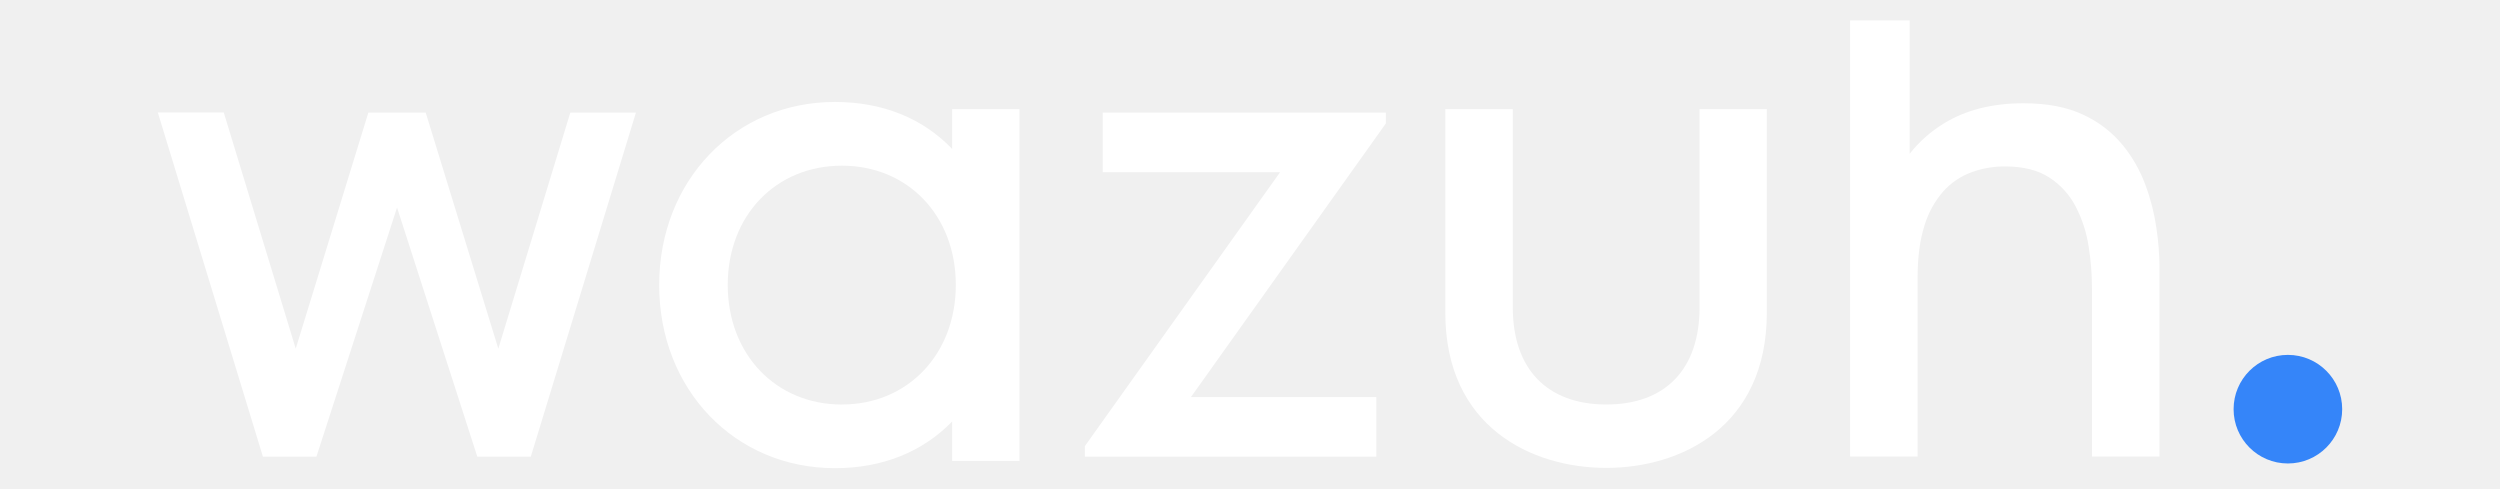
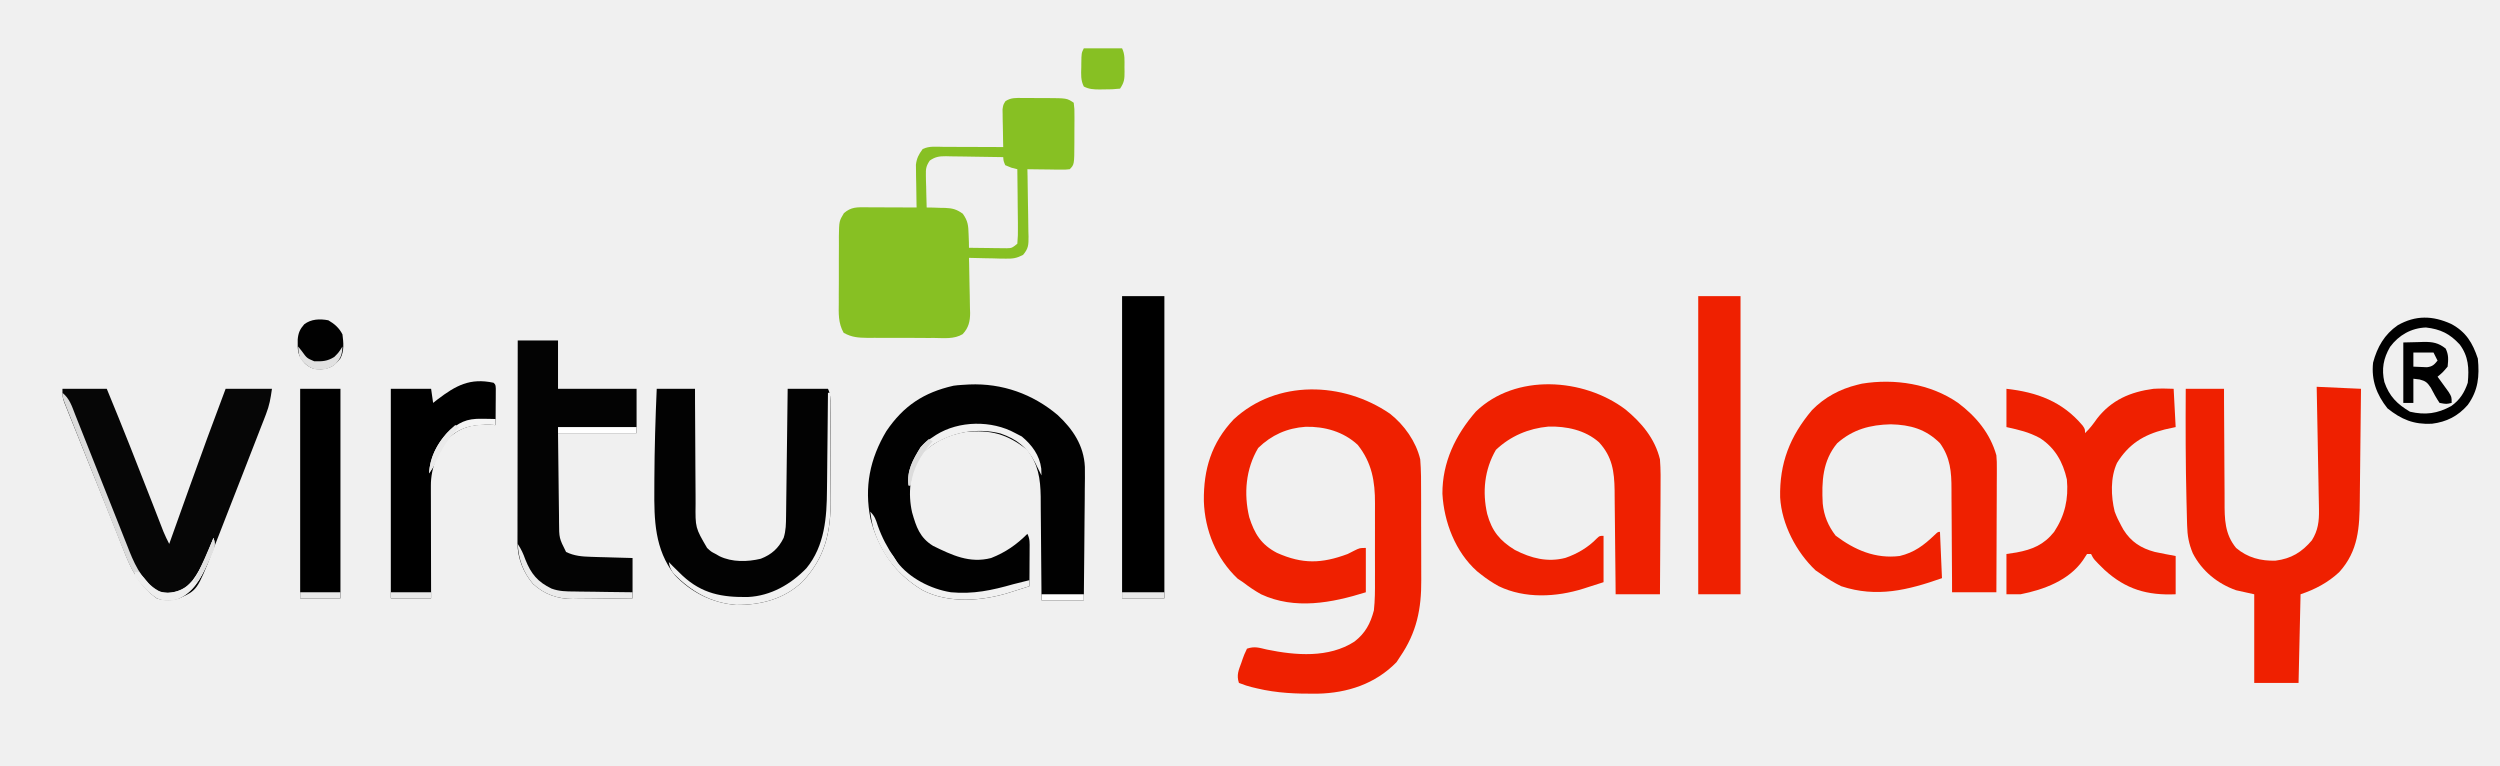
- <svg xmlns="http://www.w3.org/2000/svg" version="1.1" x="0px" y="0px" width="1024px" height="200px" viewBox="0 0 1024 200" fill="none">
-   <g>
-     <polygon points="204.11 142.81 174.37 46.12 150.88 46.12 121.13 142.81 91.65 46.06 64.64 46.06 107.69 187.04 129.61 187.04 162.63 85 195.5 187.04 217.42 187.04 260.48 46.12 233.6 46.12 204.11 142.81" fill="white" />
-     <polygon points="451.67 70.52 524.33 70.52 444.36 182.73 444.36 187.04 563.74 187.04 563.74 162.64 487.81 162.64 567.65 50.56 567.65 46.12 451.67 46.12 451.67 70.52" fill="white" />
-     <path d="M390,61c-12.09-12.61-28.57-19.24-48-19.24-41,0-72,32.22-72,75s30.95,75,72,75c19.35,0,35.84-6.6,48-19.12v16.16h27.58V44.7H390Zm-45.15,104.7c-27.1,0-46.77-20.6-46.77-49s19.67-48.84,46.77-48.84S391.5,88.4,391.5,116.7,371.89,165.68,344.88,165.68Z" fill="white" />
-     <path d="M696.14,125.88c0,25.29-13.92,39.8-38.18,39.8s-38.32-14.51-38.32-39.8V44.7H592v83.39c0,46.91,35.51,63.56,65.92,63.56s65.77-16.65,65.77-63.56V44.7H696.14Z" fill="white" />
-     <path d="M883.3,93.62A85.09,85.09,0,0,0,878.86,76a56.88,56.88,0,0,0-9.46-16.64A45.46,45.46,0,0,0,853.3,47q-9.93-4.71-24.54-4.7-19.05,0-32.48,8.22A53,53,0,0,0,782.19,63V8.35h-24.4V187h27.66V113.71q0-12.52,2.8-21.27A37.82,37.82,0,0,1,796,78.35a28.86,28.86,0,0,1,11.42-7.76,39.44,39.44,0,0,1,13.83-2.42c7.47,0,13.55,1.53,18.2,4.57a31.27,31.27,0,0,1,10.82,12,52.22,52.22,0,0,1,5.22,16.12,107.39,107.39,0,0,1,1.38,16.89V187h27.66V108.75A114.2,114.2,0,0,0,883.3,93.62Z" fill="white" />
-     <circle fill="#3585F9" cx="937.12" cy="167.6" r="22.24" />
-   </g>
+ <svg xmlns="http://www.w3.org/2000/svg" version="1.1" width="1241" height="380">
+   <path d="M0 0 C7.08 5.569 12.929 13.832 15.008 22.633 C15.466 28.209 15.455 33.771 15.441 39.363 C15.446 41.002 15.451 42.641 15.457 44.28 C15.466 47.709 15.464 51.137 15.454 54.566 C15.442 58.925 15.463 63.284 15.492 67.643 C15.51 71.028 15.51 74.413 15.504 77.797 C15.504 79.403 15.51 81.008 15.522 82.613 C15.618 96.891 13.246 108.615 5.008 120.633 C4.43 121.52 3.853 122.407 3.258 123.32 C-7.278 134.149 -21.194 138.668 -35.969 138.975 C-46.295 139.071 -56.044 138.746 -66.117 136.32 C-67.005 136.107 -67.892 135.895 -68.807 135.675 C-71.25 135.02 -71.25 135.02 -74.992 133.633 C-76.304 129.696 -75.105 127.234 -73.742 123.508 C-73.415 122.539 -73.415 122.539 -73.082 121.551 C-72.414 119.688 -72.414 119.688 -70.992 116.633 C-67.127 115.344 -65.083 116.158 -61.117 117.07 C-46.816 120.016 -30.409 121.335 -17.703 113.16 C-12.248 108.964 -9.738 104.217 -7.992 97.633 C-7.44 92.612 -7.427 87.615 -7.461 82.57 C-7.458 81.129 -7.454 79.687 -7.449 78.246 C-7.443 75.24 -7.452 72.235 -7.471 69.229 C-7.493 65.403 -7.48 61.578 -7.456 57.752 C-7.442 54.78 -7.447 51.808 -7.457 48.836 C-7.46 47.427 -7.456 46.017 -7.447 44.607 C-7.389 33.555 -9.004 24.284 -16.023 15.457 C-23.111 8.89 -32.38 6.29 -41.863 6.488 C-51.048 7.112 -58.794 10.542 -65.43 17.008 C-71.609 27.389 -72.661 39.713 -69.867 51.383 C-67.232 59.649 -63.944 64.984 -56.117 69.07 C-43.394 74.741 -33.977 74.45 -20.992 69.633 C-19.933 69.093 -18.873 68.553 -17.781 67.996 C-14.992 66.633 -14.992 66.633 -11.992 66.633 C-11.992 73.893 -11.992 81.153 -11.992 88.633 C-28.859 93.914 -47.219 97.445 -63.992 89.633 C-67.186 87.845 -70.092 85.86 -72.992 83.633 C-73.858 83.055 -74.725 82.478 -75.617 81.883 C-86.283 71.778 -91.93 57.863 -92.399 43.382 C-92.583 27.602 -88.658 14.527 -77.617 2.82 C-56.164 -17.108 -23.291 -15.984 0 0 Z " fill="#EF2000" transform="translate(689.9922,205.3672)" />
+   <path d="M0 0 C16.377 -0.67 31.412 4.71 43.824 15.152 C51.423 22.208 56.853 30.314 57.352 40.923 C57.423 44.61 57.376 48.29 57.312 51.977 C57.303 53.575 57.296 55.174 57.291 56.772 C57.272 60.943 57.223 65.113 57.168 69.284 C57.116 73.555 57.093 77.825 57.068 82.096 C57.015 90.448 56.927 98.8 56.824 107.152 C49.894 107.152 42.964 107.152 35.824 107.152 C35.815 105.327 35.806 103.501 35.796 101.62 C35.76 95.553 35.706 89.486 35.64 83.419 C35.601 79.745 35.569 76.071 35.553 72.396 C35.538 68.842 35.503 65.29 35.456 61.736 C35.434 59.737 35.432 57.738 35.43 55.738 C35.289 46.872 34.23 39.41 28.574 32.34 C18.834 24.592 10.494 22.34 -2 23.617 C-10.543 25.057 -18.948 28.918 -24.488 35.777 C-29.608 43.909 -30.502 54.292 -28.418 63.5 C-26.356 70.701 -24.649 75.994 -18.039 80.102 C-8.556 84.744 0.127 88.934 10.824 86.152 C17.94 83.36 23.442 79.534 28.824 74.152 C30.129 76.762 29.937 78.679 29.922 81.598 C29.917 83.212 29.917 83.212 29.912 84.859 C29.9 86.551 29.9 86.551 29.887 88.277 C29.882 89.413 29.878 90.549 29.873 91.719 C29.861 94.53 29.845 97.341 29.824 100.152 C27.263 100.968 24.7 101.78 22.137 102.59 C21.415 102.82 20.694 103.05 19.951 103.287 C6.429 107.548 -10.249 108.861 -23.176 102.152 C-36.734 94.122 -45.121 81.938 -49.051 66.715 C-52.211 50.952 -49.394 36.893 -41.176 23.152 C-32.679 10.623 -22.672 3.988 -7.852 0.625 C-5.245 0.239 -2.627 0.184 0 0 Z " fill="#010101" transform="translate(481.1758,190.8477)" />
+   <path d="M0 0 C1.285 0.001 2.57 0.001 3.895 0.002 C4.563 0.01 5.232 0.019 5.92 0.027 C7.962 0.051 10.002 0.048 12.043 0.041 C22.068 0.096 22.068 0.096 25.469 2.363 C25.841 5.404 25.841 5.404 25.832 9.27 C25.833 10.29 25.833 10.29 25.834 11.332 C25.831 12.771 25.821 14.21 25.805 15.649 C25.781 17.855 25.784 20.06 25.791 22.266 C25.748 33.084 25.748 33.084 23.469 35.363 C21.314 35.59 21.314 35.59 18.68 35.559 C17.739 35.552 16.798 35.546 15.828 35.539 C14.351 35.514 14.351 35.514 12.844 35.488 C11.851 35.479 10.859 35.47 9.836 35.461 C7.38 35.437 4.924 35.404 2.469 35.363 C2.495 36.554 2.521 37.745 2.548 38.972 C2.639 43.392 2.696 47.812 2.743 52.233 C2.769 54.146 2.803 56.059 2.846 57.972 C2.907 60.722 2.935 63.472 2.957 66.223 C2.983 67.077 3.009 67.931 3.035 68.811 C3.037 72.909 3.027 74.709 0.297 77.91 C-2.866 79.535 -4.735 79.83 -8.27 79.754 C-9.87 79.735 -9.87 79.735 -11.502 79.715 C-13.156 79.665 -13.156 79.665 -14.844 79.613 C-15.966 79.595 -17.088 79.577 -18.244 79.559 C-21.007 79.512 -23.769 79.446 -26.531 79.363 C-26.505 80.332 -26.479 81.3 -26.452 82.297 C-26.361 85.909 -26.304 89.52 -26.257 93.133 C-26.232 94.693 -26.197 96.252 -26.154 97.812 C-26.093 100.061 -26.065 102.309 -26.043 104.559 C-26.017 105.249 -25.991 105.94 -25.965 106.652 C-25.962 110.861 -26.715 114.142 -29.688 117.251 C-33.864 119.771 -38.932 119.188 -43.656 119.125 C-44.836 119.128 -46.016 119.132 -47.231 119.135 C-49.722 119.135 -52.214 119.12 -54.705 119.091 C-58.518 119.051 -62.328 119.07 -66.141 119.096 C-68.563 119.088 -70.984 119.077 -73.406 119.062 C-74.546 119.069 -75.686 119.076 -76.86 119.084 C-81.504 119.001 -84.656 118.853 -88.75 116.564 C-91.497 111.629 -91.226 107.016 -91.16 101.457 C-91.163 100.3 -91.165 99.142 -91.167 97.95 C-91.166 95.505 -91.153 93.061 -91.128 90.617 C-91.094 86.877 -91.108 83.139 -91.127 79.398 C-91.12 77.022 -91.11 74.646 -91.098 72.27 C-91.103 71.152 -91.108 70.034 -91.113 68.882 C-90.995 61.136 -90.995 61.136 -88.621 57.182 C-84.956 53.992 -81.991 54.231 -77.336 54.266 C-76.628 54.267 -75.921 54.268 -75.192 54.27 C-72.93 54.276 -70.668 54.288 -68.406 54.301 C-66.874 54.306 -65.341 54.31 -63.809 54.314 C-60.049 54.325 -56.29 54.343 -52.531 54.363 C-52.547 53.662 -52.563 52.962 -52.579 52.24 C-52.641 49.052 -52.68 45.864 -52.719 42.676 C-52.744 41.573 -52.769 40.47 -52.795 39.334 C-52.805 38.267 -52.814 37.201 -52.824 36.102 C-52.84 35.122 -52.856 34.143 -52.872 33.134 C-52.47 29.867 -51.459 28.008 -49.531 25.363 C-46.252 23.724 -42.625 24.243 -39.023 24.266 C-37.763 24.268 -37.763 24.268 -36.476 24.27 C-33.786 24.276 -31.096 24.288 -28.406 24.301 C-26.585 24.306 -24.763 24.31 -22.941 24.314 C-18.471 24.325 -14.001 24.343 -9.531 24.363 C-9.547 23.743 -9.563 23.122 -9.579 22.483 C-9.641 19.672 -9.68 16.862 -9.719 14.051 C-9.744 13.074 -9.769 12.098 -9.795 11.092 C-9.805 10.154 -9.814 9.216 -9.824 8.25 C-9.84 7.386 -9.856 6.522 -9.872 5.632 C-9.531 3.363 -9.531 3.363 -8.421 1.581 C-5.613 -0.228 -3.317 -0.008 0 0 Z M-45.996 31.076 C-47.803 33.769 -48 35.132 -47.922 38.348 C-47.909 39.282 -47.896 40.217 -47.883 41.18 C-47.849 42.148 -47.816 43.116 -47.781 44.113 C-47.763 45.097 -47.745 46.08 -47.727 47.094 C-47.679 49.518 -47.614 51.94 -47.531 54.363 C-46.506 54.377 -45.482 54.392 -44.426 54.406 C-43.065 54.453 -41.704 54.501 -40.344 54.551 C-39.67 54.557 -38.997 54.562 -38.303 54.568 C-34.608 54.731 -32.621 55.299 -29.594 57.457 C-27.047 61.045 -26.841 63.309 -26.719 67.676 C-26.671 68.93 -26.623 70.184 -26.574 71.477 C-26.56 72.429 -26.546 73.382 -26.531 74.363 C-23.094 74.421 -19.657 74.457 -16.219 74.488 C-15.242 74.505 -14.266 74.522 -13.26 74.539 C-12.322 74.546 -11.384 74.552 -10.418 74.559 C-9.122 74.574 -9.122 74.574 -7.8 74.59 C-5.249 74.514 -5.249 74.514 -2.531 72.363 C-2.265 69.526 -2.183 66.909 -2.238 64.074 C-2.245 62.847 -2.245 62.847 -2.251 61.594 C-2.268 58.975 -2.306 56.357 -2.344 53.738 C-2.359 51.965 -2.372 50.191 -2.385 48.418 C-2.418 44.066 -2.47 39.715 -2.531 35.363 C-3.501 35.116 -4.47 34.868 -5.469 34.613 C-6.985 33.995 -6.985 33.995 -8.531 33.363 C-9.406 31.238 -9.406 31.238 -9.531 29.363 C-14.3 29.264 -19.068 29.192 -23.838 29.144 C-25.46 29.123 -27.082 29.096 -28.703 29.062 C-31.037 29.013 -33.369 28.99 -35.703 28.973 C-36.426 28.952 -37.149 28.931 -37.894 28.91 C-41.255 28.909 -43.207 29.138 -45.996 31.076 Z " fill="#87C023" transform="translate(507.5312,48.63672)" />
+   <path d="M0 0 C8.969 6.773 15.89 15.059 19 26 C19.241 29.303 19.241 29.303 19.227 32.923 C19.227 33.587 19.228 34.252 19.228 34.936 C19.227 37.111 19.211 39.286 19.195 41.461 C19.192 42.977 19.189 44.493 19.187 46.009 C19.179 49.984 19.16 53.959 19.137 57.934 C19.117 61.996 19.108 66.059 19.098 70.121 C19.076 78.081 19.041 86.04 19 94 C11.74 94 4.48 94 -3 94 C-3.004 92.114 -3.008 90.227 -3.012 88.284 C-3.032 82.017 -3.074 75.751 -3.132 69.484 C-3.166 65.689 -3.191 61.894 -3.196 58.098 C-3.2 54.428 -3.229 50.758 -3.273 47.088 C-3.286 45.696 -3.291 44.303 -3.286 42.91 C-3.264 34.28 -3.846 27.171 -9 20 C-16.05 12.992 -23.672 10.861 -33.438 10.625 C-43.677 10.871 -52.172 13.131 -60 20 C-67.291 28.75 -67.778 39.062 -67.2 49.945 C-66.608 56.033 -64.484 61.05 -60.812 65.875 C-51.33 73.039 -41.031 77.481 -29 76 C-21.81 74.286 -16.984 70.684 -11.715 65.609 C-10 64 -10 64 -9 64 C-8.505 75.385 -8.505 75.385 -8 87 C-24.897 92.945 -40.411 96.798 -58 91 C-61.554 89.276 -64.774 87.274 -68 85 C-68.907 84.381 -69.815 83.763 -70.75 83.125 C-80.342 74.066 -87.556 60.22 -88.336 46.957 C-88.704 29.919 -83.497 16.601 -72.523 3.586 C-66.286 -2.806 -58.64 -6.881 -50 -9 C-48.892 -9.273 -48.892 -9.273 -47.762 -9.551 C-31.444 -12.205 -13.706 -9.505 0 0 Z " fill="#EF2000" transform="translate(972,200)" />
+   <path d="M0 0 C8.081 6.627 14.681 14.434 17.215 24.816 C17.625 29.964 17.565 35.095 17.508 40.254 C17.502 41.745 17.498 43.235 17.495 44.726 C17.484 48.626 17.454 52.525 17.421 56.424 C17.39 60.413 17.376 64.402 17.361 68.391 C17.329 76.199 17.277 84.008 17.215 91.816 C9.955 91.816 2.695 91.816 -4.785 91.816 C-4.8 89.98 -4.814 88.144 -4.829 86.252 C-4.881 80.161 -4.946 74.07 -5.021 67.98 C-5.065 64.289 -5.105 60.599 -5.132 56.909 C-5.158 53.343 -5.198 49.777 -5.248 46.211 C-5.273 44.199 -5.283 42.187 -5.293 40.176 C-5.443 30.758 -6.482 23.476 -13.055 16.352 C-19.897 10.282 -29.229 8.338 -38.148 8.57 C-48.04 9.494 -56.988 13.265 -64.223 20.129 C-69.921 29.929 -71.022 41.02 -68.535 51.941 C-66.216 60.45 -62.225 65.263 -54.785 69.816 C-46.759 73.947 -38.611 76.062 -29.723 73.754 C-23.905 71.763 -18.445 68.572 -14.156 64.129 C-12.785 62.816 -12.785 62.816 -10.785 62.816 C-10.785 70.406 -10.785 77.996 -10.785 85.816 C-13.301 86.621 -15.818 87.425 -18.41 88.254 C-19.191 88.506 -19.972 88.758 -20.776 89.017 C-34.23 93.268 -49.853 94.069 -62.785 87.816 C-66.013 86.055 -68.91 84.106 -71.785 81.816 C-72.388 81.338 -72.992 80.86 -73.613 80.367 C-84.319 70.795 -89.982 55.996 -90.77 41.938 C-90.848 26.35 -84.294 12.729 -74.141 1.09 C-54.467 -17.899 -20.794 -15.604 0 0 Z " fill="#EF2000" transform="translate(806.7852,203.1836)" />
+   <path d="M0 0 C10.89 0.495 10.89 0.495 22 1 C21.914 9.824 21.82 18.648 21.712 27.471 C21.663 31.569 21.616 35.667 21.578 39.766 C21.541 43.727 21.495 47.689 21.442 51.651 C21.424 53.155 21.408 54.66 21.397 56.164 C21.287 69.824 20.743 81.46 11.18 92.008 C5.656 97.174 -0.848 100.616 -8 103 C-8.33 117.52 -8.66 132.04 -9 147 C-16.26 147 -23.52 147 -31 147 C-31 132.48 -31 117.96 -31 103 C-33.97 102.34 -36.94 101.68 -40 101 C-49.243 97.731 -57 91.414 -61.5 82.625 C-63.511 77.764 -64.192 73.89 -64.316 68.695 C-64.337 67.956 -64.358 67.216 -64.38 66.454 C-64.446 64.011 -64.505 61.568 -64.562 59.125 C-64.584 58.292 -64.605 57.46 -64.627 56.602 C-65.094 38.068 -65.096 19.539 -65 1 C-58.73 1 -52.46 1 -46 1 C-45.996 3.073 -45.992 5.147 -45.988 7.283 C-45.97 14.16 -45.926 21.037 -45.868 27.914 C-45.834 32.081 -45.809 36.247 -45.804 40.414 C-45.8 44.441 -45.772 48.467 -45.727 52.493 C-45.714 54.024 -45.709 55.554 -45.714 57.085 C-45.733 65.613 -45.666 73.126 -40 80 C-34.31 84.824 -27.761 86.531 -20.395 86.305 C-12.642 85.318 -7.356 82.11 -2.375 76.195 C0.681 71.316 1.241 66.749 1.135 61.077 C1.126 60.413 1.116 59.748 1.107 59.064 C1.073 56.889 1.025 54.714 0.977 52.539 C0.95 51.023 0.925 49.507 0.901 47.991 C0.834 44.016 0.755 40.041 0.674 36.066 C0.593 32.004 0.523 27.941 0.453 23.879 C0.314 15.919 0.16 7.96 0 0 Z " fill="#EF2000" transform="translate(1150,192)" />
+   <path d="M0 0 C6.27 0 12.54 0 19 0 C19.004 2.109 19.008 4.218 19.012 6.391 C19.03 13.38 19.074 20.368 19.132 27.357 C19.166 31.592 19.191 35.827 19.196 40.062 C19.2 44.154 19.228 48.245 19.273 52.336 C19.286 53.892 19.291 55.449 19.286 57.005 C19.145 68.954 19.145 68.954 25 79 C27.009 80.861 27.009 80.861 29.125 81.938 C29.788 82.318 30.45 82.698 31.133 83.09 C37.371 86.131 45.022 85.963 51.68 84.352 C57.053 82.235 60.444 79.203 63 74 C64.166 70.382 64.158 66.904 64.205 63.12 C64.215 62.437 64.225 61.753 64.235 61.049 C64.267 58.799 64.292 56.548 64.316 54.297 C64.337 52.733 64.358 51.169 64.379 49.606 C64.434 45.496 64.484 41.386 64.532 37.276 C64.583 33.08 64.638 28.884 64.693 24.688 C64.801 16.458 64.902 8.229 65 0 C71.6 0 78.2 0 85 0 C86.38 2.761 86.142 5.005 86.161 8.095 C86.171 9.378 86.18 10.66 86.19 11.982 C86.195 13.391 86.199 14.801 86.203 16.211 C86.209 17.659 86.215 19.107 86.22 20.555 C86.231 23.6 86.237 26.645 86.24 29.69 C86.246 33.561 86.27 37.431 86.298 41.302 C86.317 44.3 86.322 47.298 86.324 50.295 C86.327 51.72 86.334 53.145 86.348 54.569 C86.489 70.979 83.7 83.652 72.359 95.734 C63.346 104.39 51.592 107.402 39.328 107.281 C27.328 106.267 17.148 101.033 8.891 92.434 C-1.046 79.644 -1.311 65.121 -1.188 49.75 C-1.181 48.016 -1.174 46.282 -1.168 44.549 C-1.093 29.686 -0.653 14.848 0 0 Z " fill="#020202" transform="translate(326,193)" />
+   <path d="M0 0 C7.26 0 14.52 0 22 0 C29.907 19.124 37.484 38.369 44.98 57.657 C45.363 58.64 45.746 59.623 46.14 60.637 C46.865 62.498 47.589 64.36 48.31 66.223 C48.635 67.058 48.96 67.892 49.295 68.752 C49.577 69.479 49.859 70.205 50.15 70.954 C51.01 73.023 51.974 75.009 53 77 C53.218 76.389 53.436 75.779 53.661 75.149 C55.979 68.657 58.301 62.165 60.623 55.674 C61.484 53.268 62.344 50.861 63.203 48.455 C68.991 32.246 74.919 16.101 81 0 C88.59 0 96.18 0 104 0 C103.291 4.961 102.757 8.18 101.026 12.63 C100.618 13.69 100.209 14.75 99.789 15.842 C99.344 16.975 98.9 18.107 98.441 19.273 C97.978 20.469 97.515 21.665 97.038 22.898 C95.804 26.083 94.561 29.265 93.316 32.446 C92.088 35.59 90.87 38.736 89.65 41.883 C87.255 48.059 84.838 54.228 82.414 60.393 C81.019 63.951 79.638 67.513 78.257 71.075 C77.39 73.293 76.521 75.51 75.652 77.727 C75.27 78.721 74.888 79.715 74.495 80.739 C66.903 99.97 66.903 99.97 58 104 C54.132 105.194 50.934 105.272 47 104.125 C38.176 97.875 34.097 89.791 30.297 79.91 C29.791 78.636 29.283 77.362 28.773 76.09 C27.707 73.42 26.651 70.747 25.603 68.071 C24.03 64.062 22.416 60.07 20.791 56.082 C18.388 50.18 16.001 44.273 13.628 38.36 C12.288 35.019 10.945 31.68 9.595 28.344 C8.252 25.025 6.916 21.704 5.585 18.381 C4.845 16.538 4.098 14.698 3.351 12.857 C2.689 11.196 2.689 11.196 2.013 9.502 C1.623 8.532 1.232 7.563 0.83 6.564 C0 4 0 4 0 0 Z " fill="#060606" transform="translate(31,193)" />
+   <path d="M0 0 C15.233 1.693 27.795 6.308 37.855 18.301 C39 20 39 20 39 22 C41.367 19.774 43.142 17.407 45 14.75 C52.181 5.525 61.599 1.516 73 0 C76.383 -0.191 79.609 -0.152 83 0 C83.495 9.405 83.495 9.405 84 19 C82.206 19.392 80.411 19.784 78.562 20.188 C68.018 22.867 60.714 27.417 54.902 36.766 C51.538 43.964 51.863 53.393 53.727 60.945 C54.66 63.427 55.713 65.684 57 68 C57.362 68.656 57.724 69.312 58.098 69.988 C61.902 76.01 66.795 79.141 73.629 80.973 C77.071 81.719 80.535 82.367 84 83 C84 89.27 84 95.54 84 102 C69.837 102.609 59.286 99.54 48.699 89.906 C43.312 84.625 43.312 84.625 42 82 C41.34 82 40.68 82 40 82 C39.34 83.011 38.68 84.021 38 85.062 C31.083 95.083 18.529 99.732 7 102 C4.69 102 2.38 102 0 102 C0 95.4 0 88.8 0 82 C1.65 81.752 3.3 81.505 5 81.25 C12.898 79.78 18.623 77.398 23.684 71 C29.04 62.862 30.877 54.644 30 45 C28.06 36.374 24.151 29.343 16.641 24.469 C10.991 21.451 6.551 20.456 0 19 C0 12.73 0 6.46 0 0 Z " fill="#EF2000" transform="translate(996,193)" />
+   <path d="M0 0 C6.6 0 13.2 0 20 0 C20 7.92 20 15.84 20 24 C32.87 24 45.74 24 59 24 C59 31.26 59 38.52 59 46 C46.13 46 33.26 46 20 46 C20.074 53.439 20.157 60.876 20.262 68.314 C20.296 70.844 20.324 73.374 20.346 75.903 C20.38 79.543 20.432 83.181 20.488 86.82 C20.495 87.949 20.501 89.077 20.508 90.24 C20.55 98.111 20.55 98.111 24 105 C28.11 106.994 31.967 107.285 36.492 107.414 C37.691 107.453 38.89 107.491 40.125 107.531 C41.362 107.562 42.6 107.593 43.875 107.625 C45.136 107.664 46.396 107.702 47.695 107.742 C50.797 107.836 53.898 107.919 57 108 C57 114.6 57 121.2 57 128 C52.019 128.069 47.04 128.129 42.059 128.165 C40.367 128.18 38.676 128.2 36.984 128.226 C34.542 128.263 32.099 128.28 29.656 128.293 C28.537 128.316 28.537 128.316 27.395 128.34 C19.772 128.342 13.289 126.068 7.605 120.879 C2.722 115.164 -0.129 108.025 -0.12 100.533 C-0.122 99.644 -0.123 98.755 -0.124 97.839 C-0.119 96.388 -0.119 96.388 -0.114 94.907 C-0.114 93.883 -0.114 92.858 -0.114 91.802 C-0.113 88.415 -0.105 85.028 -0.098 81.641 C-0.096 79.292 -0.094 76.944 -0.093 74.595 C-0.09 68.414 -0.08 62.233 -0.069 56.051 C-0.058 49.744 -0.054 43.436 -0.049 37.129 C-0.038 24.753 -0.021 12.376 0 0 Z " fill="#030303" transform="translate(257,169)" />
+   <path d="M0 0 C6.93 0 13.86 0 21 0 C21 49.5 21 99 21 150 C14.07 150 7.14 150 0 150 C0 100.5 0 51 0 0 Z " fill="#000000" transform="translate(557,147)" />
+   <path d="M0 0 C6.93 0 13.86 0 21 0 C21 48.84 21 97.68 21 148 C14.07 148 7.14 148 0 148 C0 99.16 0 50.32 0 0 Z " fill="#EF2000" transform="translate(843,147)" />
+   <path d="M0 0 C1 1 1 1 1.114 2.949 C1.108 3.782 1.103 4.615 1.098 5.473 C1.094 6.372 1.091 7.271 1.088 8.197 C1.075 9.616 1.075 9.616 1.062 11.062 C1.058 12.012 1.053 12.961 1.049 13.939 C1.037 16.293 1.021 18.646 1 21 C-0.001 20.982 -0.001 20.982 -1.023 20.963 C-2.351 20.948 -2.351 20.948 -3.707 20.934 C-4.581 20.921 -5.455 20.909 -6.355 20.896 C-12.376 21.132 -17.265 22.96 -21.75 27 C-27.699 33.475 -31.131 42.33 -31.114 51.032 C-31.113 52.894 -31.113 52.894 -31.113 54.793 C-31.108 56.147 -31.103 57.501 -31.098 58.855 C-31.096 60.241 -31.094 61.627 -31.093 63.013 C-31.09 66.657 -31.08 70.302 -31.069 73.947 C-31.058 77.667 -31.054 81.387 -31.049 85.107 C-31.038 92.405 -31.021 99.702 -31 107 C-37.6 107 -44.2 107 -51 107 C-51 72.68 -51 38.36 -51 3 C-44.4 3 -37.8 3 -31 3 C-30.67 5.31 -30.34 7.62 -30 10 C-29.31 9.457 -28.621 8.915 -27.91 8.355 C-18.702 1.345 -11.691 -2.505 0 0 Z " fill="#000000" transform="translate(245,190)" />
+   <path d="M0 0 C6.6 0 13.2 0 20 0 C20 34.32 20 68.64 20 104 C13.4 104 6.8 104 0 104 C0 69.68 0 35.36 0 0 Z " fill="#000000" transform="translate(149,193)" />
+   <path d="M0 0 C7.39 3.961 10.627 9.404 13.223 17.191 C14.083 25.952 13.433 32.929 8.223 40.191 C3.346 45.778 -2.29 48.633 -9.602 49.543 C-18.547 49.978 -24.739 47.439 -31.652 41.879 C-37.034 35.073 -39.727 27.872 -38.777 19.191 C-36.722 11.477 -33.164 5.229 -26.555 0.652 C-17.653 -4.398 -9.223 -4.195 0 0 Z M-30.34 11.379 C-33.655 17.083 -34.645 22.379 -33.176 28.836 C-30.721 35.954 -26.822 39.787 -20.465 43.566 C-12.873 45.332 -6.817 44.531 0.02 40.758 C4.234 37.762 6.583 34.11 8.223 29.191 C8.927 22.048 8.605 16.065 4.223 10.191 C-0.692 4.849 -5.285 2.599 -12.527 1.754 C-19.818 2.005 -26.045 5.57 -30.34 11.379 Z " fill="#000000" transform="translate(1216.777,160.8086)" />
+   <path d="M0 0 C3.021 1.748 5.416 3.832 7 7 C7.515 11.092 7.944 15.236 5.953 18.957 C2.868 22.686 1.032 23.897 -3.75 24.375 C-7.101 24.351 -8.849 23.756 -11.438 21.625 C-15.397 17.569 -15.282 14.959 -15.219 9.48 C-14.935 6.267 -14.123 4.426 -12 2 C-8.556 -0.678 -4.176 -0.81 0 0 Z " fill="#010101" transform="translate(163,159)" />
+   <path d="M0 0 C2.537 -0.062 5.074 -0.124 7.688 -0.188 C8.477 -0.215 9.267 -0.242 10.081 -0.27 C14.603 -0.323 17.433 0.183 21 3 C22.569 6.139 22.352 8.539 22 12 C19.5 14.938 19.5 14.938 17 17 C17.505 17.687 18.011 18.374 18.531 19.082 C19.181 19.983 19.831 20.884 20.5 21.812 C21.15 22.706 21.799 23.599 22.469 24.52 C24 27 24 27 24 30 C21.375 30.625 21.375 30.625 18 30 C16.309 27.55 14.988 24.985 13.59 22.359 C11.869 19.806 11.046 19.151 8.125 18.375 C6.578 18.189 6.578 18.189 5 18 C5 21.96 5 25.92 5 30 C3.35 30 1.7 30 0 30 C0 20.1 0 10.2 0 0 Z M5 5 C5 7.31 5 9.62 5 12 C6.437 12.081 7.874 12.139 9.312 12.188 C10.113 12.222 10.914 12.257 11.738 12.293 C14.479 11.938 15.292 11.106 17 9 C16.34 7.68 15.68 6.36 15 5 C11.7 5 8.4 5 5 5 Z " fill="#000000" transform="translate(1193,170)" />
+   <path d="M0 0 C6.27 0 12.54 0 19 0 C20.509 3.019 20.184 6.13 20.188 9.438 C20.2 10.119 20.212 10.8 20.225 11.502 C20.236 15.228 20.12 16.82 18 20 C15.261 20.304 12.797 20.418 10.062 20.375 C9.334 20.387 8.605 20.398 7.854 20.41 C4.97 20.394 2.59 20.312 0.012 18.949 C-1.58 15.883 -1.352 12.802 -1.25 9.438 C-1.242 8.41 -1.242 8.41 -1.234 7.361 C-1.155 2.31 -1.155 2.31 0 0 Z " fill="#87C023" transform="translate(538,24)" />
+   <path d="M0 0 C0.33 0 0.66 0 1 0 C1.07 8.398 1.123 16.796 1.155 25.194 C1.171 29.095 1.192 32.996 1.226 36.896 C1.259 40.67 1.277 44.444 1.285 48.217 C1.29 49.648 1.301 51.078 1.317 52.508 C1.497 68.877 -1.3 81.653 -12.641 93.734 C-21.654 102.39 -33.408 105.402 -45.672 105.281 C-58.309 104.213 -67.641 98.654 -76.434 89.965 C-78.059 87.927 -78.597 86.548 -79 84 C-78.34 84.681 -77.68 85.361 -77 86.062 C-76.005 87.047 -75.004 88.025 -74 89 C-73.111 89.866 -73.111 89.866 -72.203 90.75 C-62.511 99.744 -52.586 101.563 -39.707 101.352 C-28.408 100.808 -18.388 95.062 -10.668 87.035 C-1.609 75.983 -0.555 61.751 -0.488 48.047 C-0.471 46.652 -0.453 45.256 -0.434 43.861 C-0.387 40.231 -0.357 36.602 -0.33 32.972 C-0.3 29.25 -0.254 25.53 -0.209 21.809 C-0.124 14.539 -0.056 7.27 0 0 Z " fill="#F1F1F1" transform="translate(411,195)" />
+   <path d="M0 0 C3.52 2.764 4.717 6.707 6.291 10.741 C6.605 11.528 6.919 12.316 7.243 13.127 C7.924 14.836 8.601 16.547 9.276 18.259 C10.346 20.974 11.425 23.684 12.507 26.394 C15.193 33.13 17.864 39.872 20.534 46.613 C22.789 52.305 25.051 57.993 27.32 63.679 C28.38 66.34 29.43 69.004 30.479 71.668 C31.136 73.316 31.793 74.964 32.451 76.612 C32.88 77.712 32.88 77.712 33.317 78.834 C36.642 87.101 40.72 94.86 49 99 C53.749 99.466 57.236 99.063 61.312 96.434 C68.455 90.366 71.61 80.451 75 72 C76.402 76.207 74.674 78.845 72.938 82.688 C72.614 83.408 72.29 84.128 71.957 84.87 C68.481 92.399 65.055 99.06 57.07 102.43 C53.396 103.442 50.559 103.41 47 102 C38.308 96.388 33.991 87.679 30.311 78.321 C29.813 77.08 29.813 77.08 29.304 75.815 C28.22 73.111 27.147 70.403 26.074 67.695 C25.32 65.806 24.565 63.916 23.809 62.027 C22.233 58.083 20.663 54.138 19.096 50.19 C17.085 45.123 15.064 40.06 13.04 34.998 C11.484 31.104 9.931 27.209 8.379 23.314 C7.635 21.445 6.89 19.577 6.144 17.709 C5.106 15.108 4.073 12.506 3.042 9.903 C2.577 8.74 2.577 8.74 2.102 7.554 C0 2.229 0 2.229 0 0 Z " fill="#DBDBDB" transform="translate(31,195)" />
+   <path d="M0 0 C2.315 2.315 2.748 3.906 3.75 7 C5.817 12.849 8.52 17.876 12 23 C12.428 23.638 12.856 24.276 13.297 24.934 C19.403 32.997 30.11 38.42 40 40 C51.137 41.025 60.374 39.03 71 36 C73.662 35.315 76.33 34.656 79 34 C79 34.99 79 35.98 79 37 C76.438 37.816 73.876 38.628 71.312 39.438 C70.591 39.668 69.87 39.898 69.127 40.135 C55.604 44.395 38.926 45.709 26 39 C13.803 31.776 4.958 20.829 1.184 7.012 C0.711 4.677 0.303 2.362 0 0 Z " fill="#F1F1F1" transform="translate(432,254)" />
+   <path d="M0 0 C1.073 0.557 2.145 1.114 3.25 1.688 C8.257 5.898 12.041 10.952 12.875 17.562 C12.916 18.697 12.957 19.831 13 21 C12.722 20.441 12.443 19.881 12.156 19.305 C11.775 18.544 11.393 17.784 11 17 C10.618 16.219 10.237 15.438 9.844 14.633 C5.719 6.935 0.826 3.03 -7.41 0.16 C-18.778 -2.668 -30.308 -0.613 -40.254 5.352 C-47.49 10.335 -50.061 15.798 -51.703 24.277 C-51.85 25.13 -51.85 25.13 -52 26 C-52.33 26 -52.66 26 -53 26 C-53.994 18.712 -50.792 13.091 -47 7 C-45.09 4.764 -43.526 3.65 -41 2 C-40.455 1.635 -39.909 1.27 -39.348 0.895 C-27.948 -6.266 -11.696 -6.431 0 0 Z " fill="#F1F1F1" transform="translate(504,215)" />
+   <path d="M0 0 C1.789 2.684 2.731 4.816 3.812 7.812 C6.598 14.821 9.891 18.854 16.752 22.162 C20.51 23.563 24.119 23.603 28.094 23.609 C28.926 23.626 29.758 23.642 30.615 23.659 C33.244 23.708 35.871 23.729 38.5 23.75 C40.294 23.778 42.089 23.808 43.883 23.84 C48.255 23.913 52.627 23.963 57 24 C57 24.99 57 25.98 57 27 C52.02 27.075 47.039 27.129 42.059 27.165 C40.367 27.18 38.676 27.2 36.984 27.226 C34.542 27.263 32.099 27.28 29.656 27.293 C28.537 27.316 28.537 27.316 27.395 27.34 C19.779 27.342 13.263 25.08 7.605 19.863 C2.604 14.059 0.419 7.542 0 0 Z " fill="#EBEBEB" transform="translate(257,270)" />
+   <path d="M0 0 C1.402 4.207 -0.326 6.845 -2.062 10.688 C-2.386 11.408 -2.71 12.128 -3.043 12.87 C-6.519 20.399 -9.945 27.06 -17.93 30.43 C-21.597 31.44 -24.453 31.427 -28 30 C-32.366 26.99 -36.044 23.411 -39 19 C-39 18.34 -39 17.68 -39 17 C-38.34 17 -37.68 17 -37 17 C-35.173 18.935 -33.531 20.99 -31.852 23.055 C-28.971 26.081 -26.821 26.907 -22.688 27.375 C-17.365 26.834 -13.923 25.187 -10.438 21.223 C-5.801 14.739 -2.951 7.356 0 0 Z " fill="#EEEEEE" transform="translate(106,267)" />
+   <path d="M0 0 C12.87 0 25.74 0 39 0 C39 0.99 39 1.98 39 3 C26.13 3 13.26 3 0 3 C0 2.01 0 1.02 0 0 Z " fill="#FFFFFF" transform="translate(277,212)" />
+   <path d="M0 0 C1.263 0.018 2.527 0.036 3.828 0.055 C4.792 0.078 5.757 0.101 6.75 0.125 C6.75 1.115 6.75 2.105 6.75 3.125 C6.133 3.09 5.515 3.055 4.879 3.02 C-3.115 2.764 -9.878 3.612 -16 9.125 C-19.424 12.843 -21.307 17.028 -23.207 21.672 C-24.25 24.125 -24.25 24.125 -26.25 27.125 C-25.907 19.413 -22.45 12.571 -17.215 6.934 C-11.462 1.783 -7.884 -0.146 0 0 Z " fill="#F4F4F4" transform="translate(239.25,207.875)" />
+   <path d="M0 0 C0.619 0.784 1.238 1.567 1.875 2.375 C4.347 5.795 4.347 5.795 7.988 7.336 C12.082 7.405 14.375 7.386 17.938 5.188 C20.134 2.98 20.134 2.98 22 0 C21.808 4.12 21.223 5.75 18.438 8.875 C15.355 11.152 12.769 11.747 8.965 11.484 C5.235 10.565 3.562 8.875 1 6 C0.125 2.688 0.125 2.688 0 0 Z " fill="#E1E1E1" transform="translate(148,172)" />
+   <path d="M0 0 C6.93 0 13.86 0 21 0 C21 0.99 21 1.98 21 3 C14.07 3 7.14 3 0 3 C0 2.01 0 1.02 0 0 Z " fill="#E9E9E9" transform="translate(557,294)" />
+   <path d="M0 0 C6.93 0 13.86 0 21 0 C21 0.99 21 1.98 21 3 C14.07 3 7.14 3 0 3 C0 2.01 0 1.02 0 0 Z " fill="#FFFFFF" transform="translate(517,295)" />
+   <path d="M0 0 C6.6 0 13.2 0 20 0 C20 0.99 20 1.98 20 3 C13.4 3 6.8 3 0 3 C0 2.01 0 1.02 0 0 Z " fill="#E9E9E9" transform="translate(194,294)" />
+   <path d="M0 0 C6.6 0 13.2 0 20 0 C20 0.99 20 1.98 20 3 C13.4 3 6.8 3 0 3 C0 2.01 0 1.02 0 0 Z " fill="#E9E9E9" transform="translate(149,294)" />
+   <path d="M0 0 C0.66 0.33 1.32 0.66 2 1 C1.564 1.438 1.129 1.877 0.68 2.328 C-3.933 7.241 -6.89 12.268 -9.738 18.363 C-11 21 -11 21 -13 24 C-12.631 15.695 -8.453 8.154 -2.625 2.312 C-1.326 1.168 -1.326 1.168 0 0 Z " fill="#EAEAEA" transform="translate(226,211)" />
+   <path d="M0 0 C0.66 0.33 1.32 0.66 2 1 C1.529 1.557 1.059 2.114 0.574 2.688 C-4.645 9.084 -7.708 14.728 -9 23 C-9.33 23 -9.66 23 -10 23 C-10.989 15.749 -7.739 10.081 -4 4 C-1.797 1.637 -1.797 1.637 0 0 Z " fill="#DCDCDC" transform="translate(461,218)" />
+   <path d="M0 0 C1.436 4.307 -0.511 7.084 -2.312 11 C-2.634 11.724 -2.956 12.449 -3.287 13.195 C-4.699 16.337 -6.08 19.12 -8 22 C-8.66 22 -9.32 22 -10 22 C-9.72 21.45 -9.441 20.899 -9.152 20.332 C-5.86 13.67 -2.89 6.844 0 0 Z " fill="#E1E1E1" transform="translate(106,267)" />
+   <path d="M0 0 C3.471 1.409 4.881 2.906 6.75 6.125 C7.392 7.212 7.392 7.212 8.047 8.32 C8.519 9.152 8.519 9.152 9 10 C5.529 8.591 4.119 7.094 2.25 3.875 C1.608 2.788 1.608 2.788 0.953 1.68 C0.639 1.125 0.324 0.571 0 0 Z " fill="#ECECEC" transform="translate(438,272)" />
</svg>
